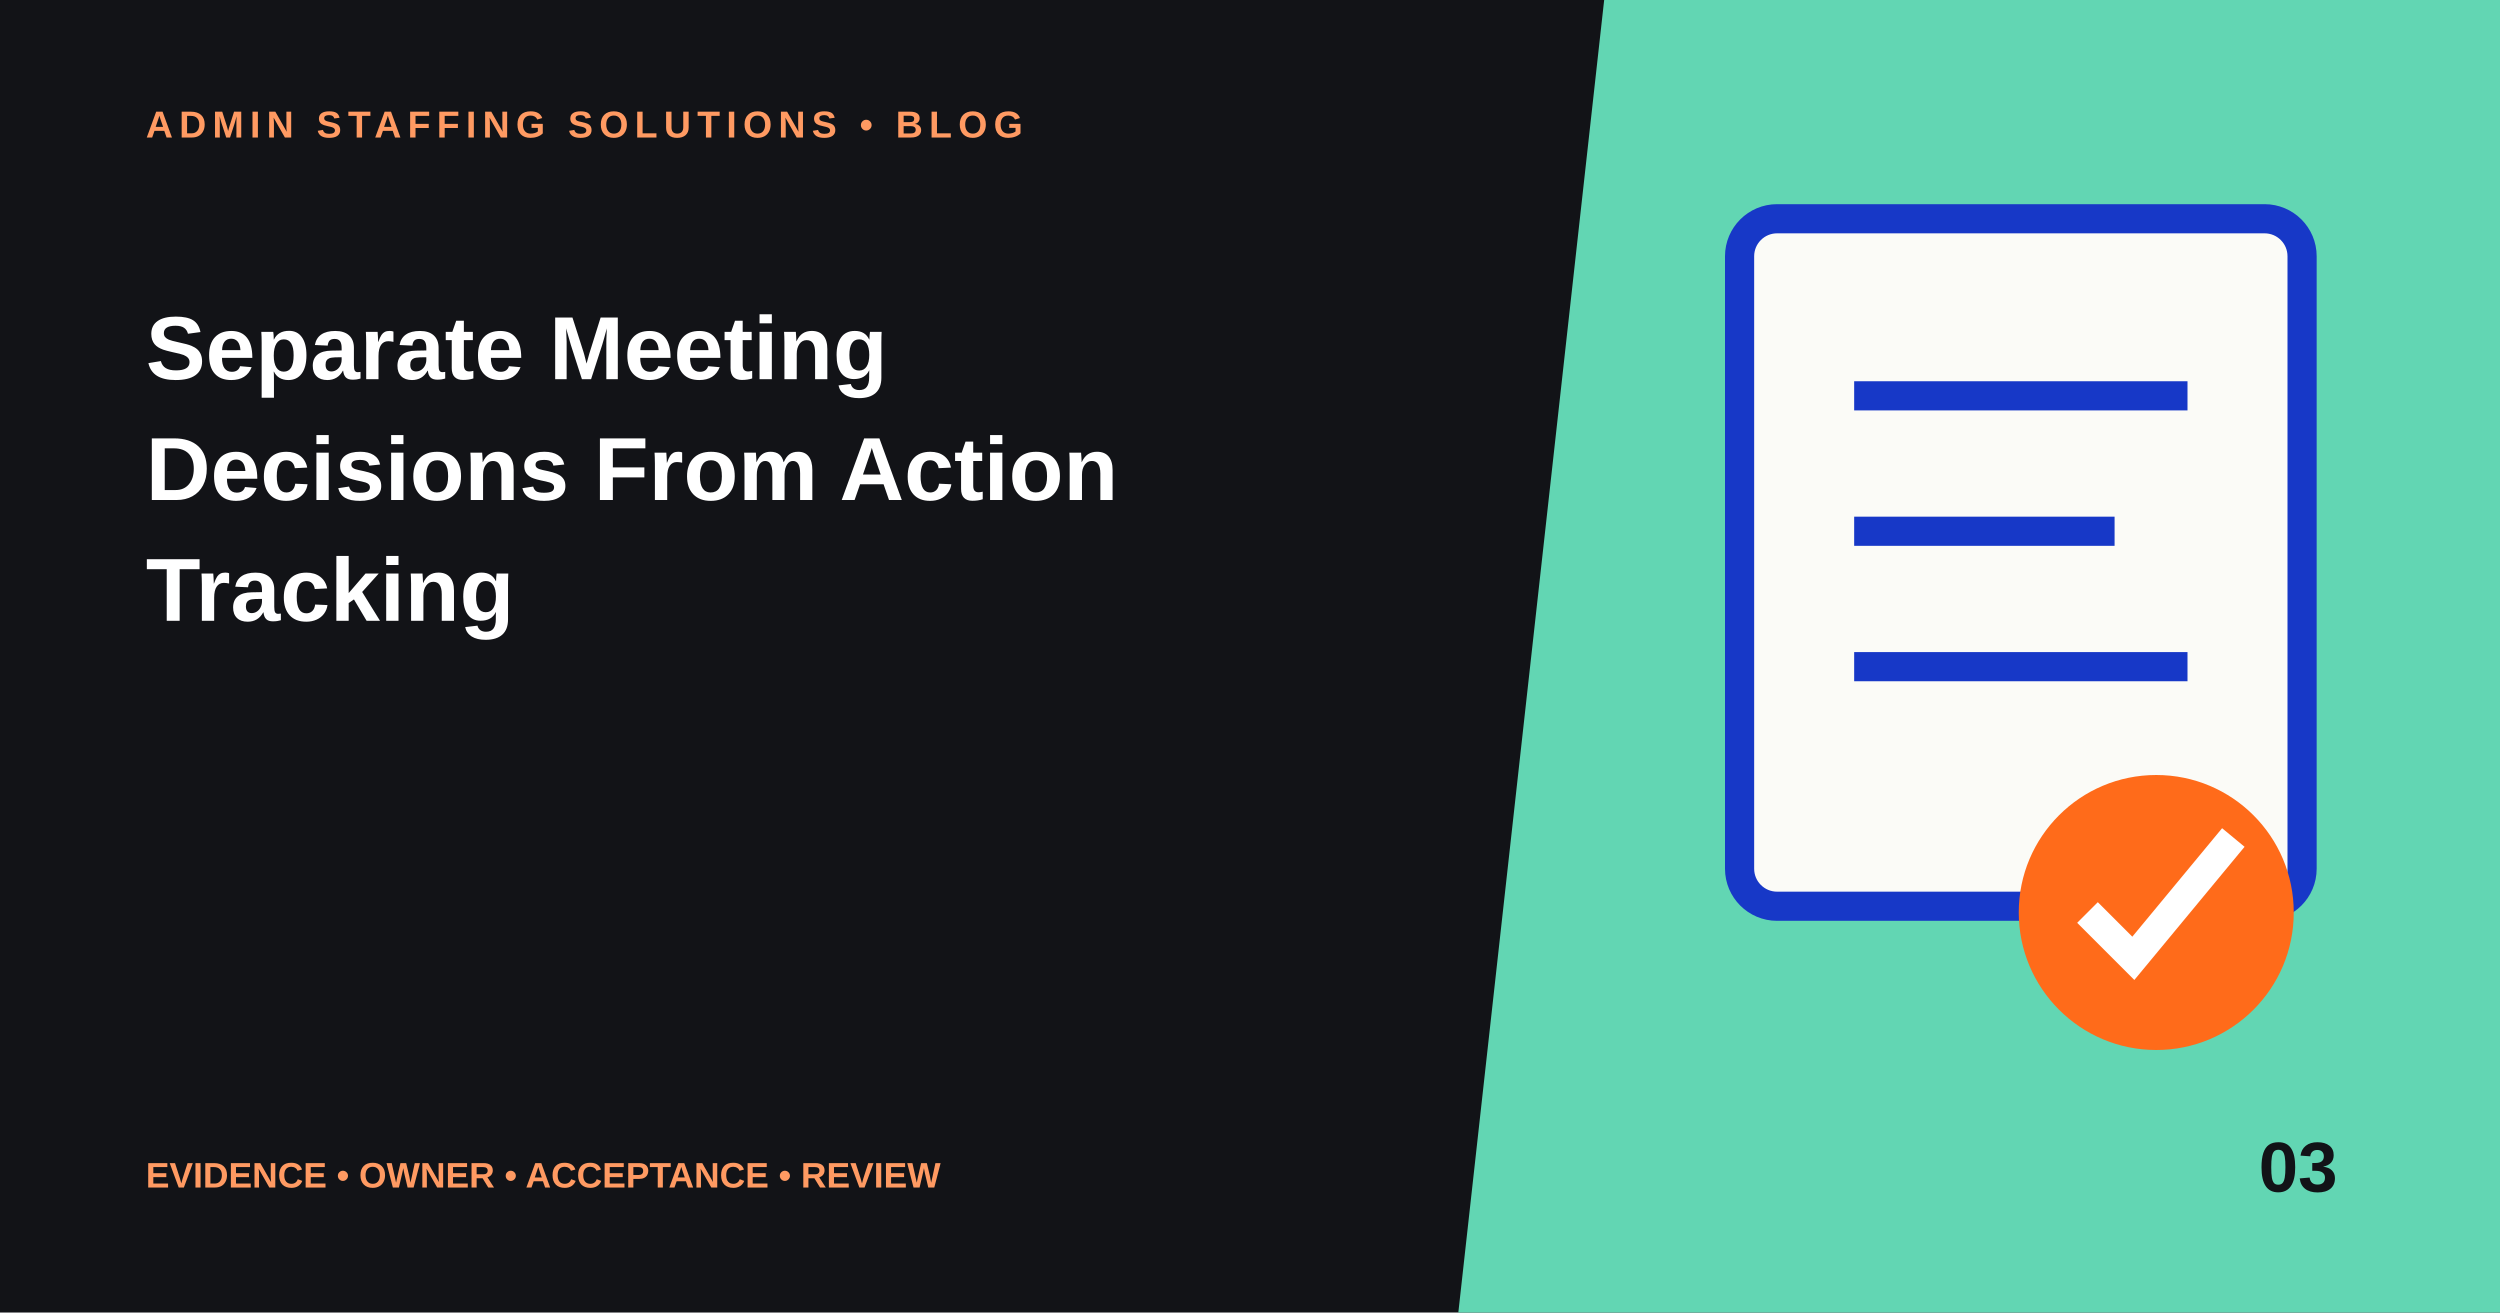
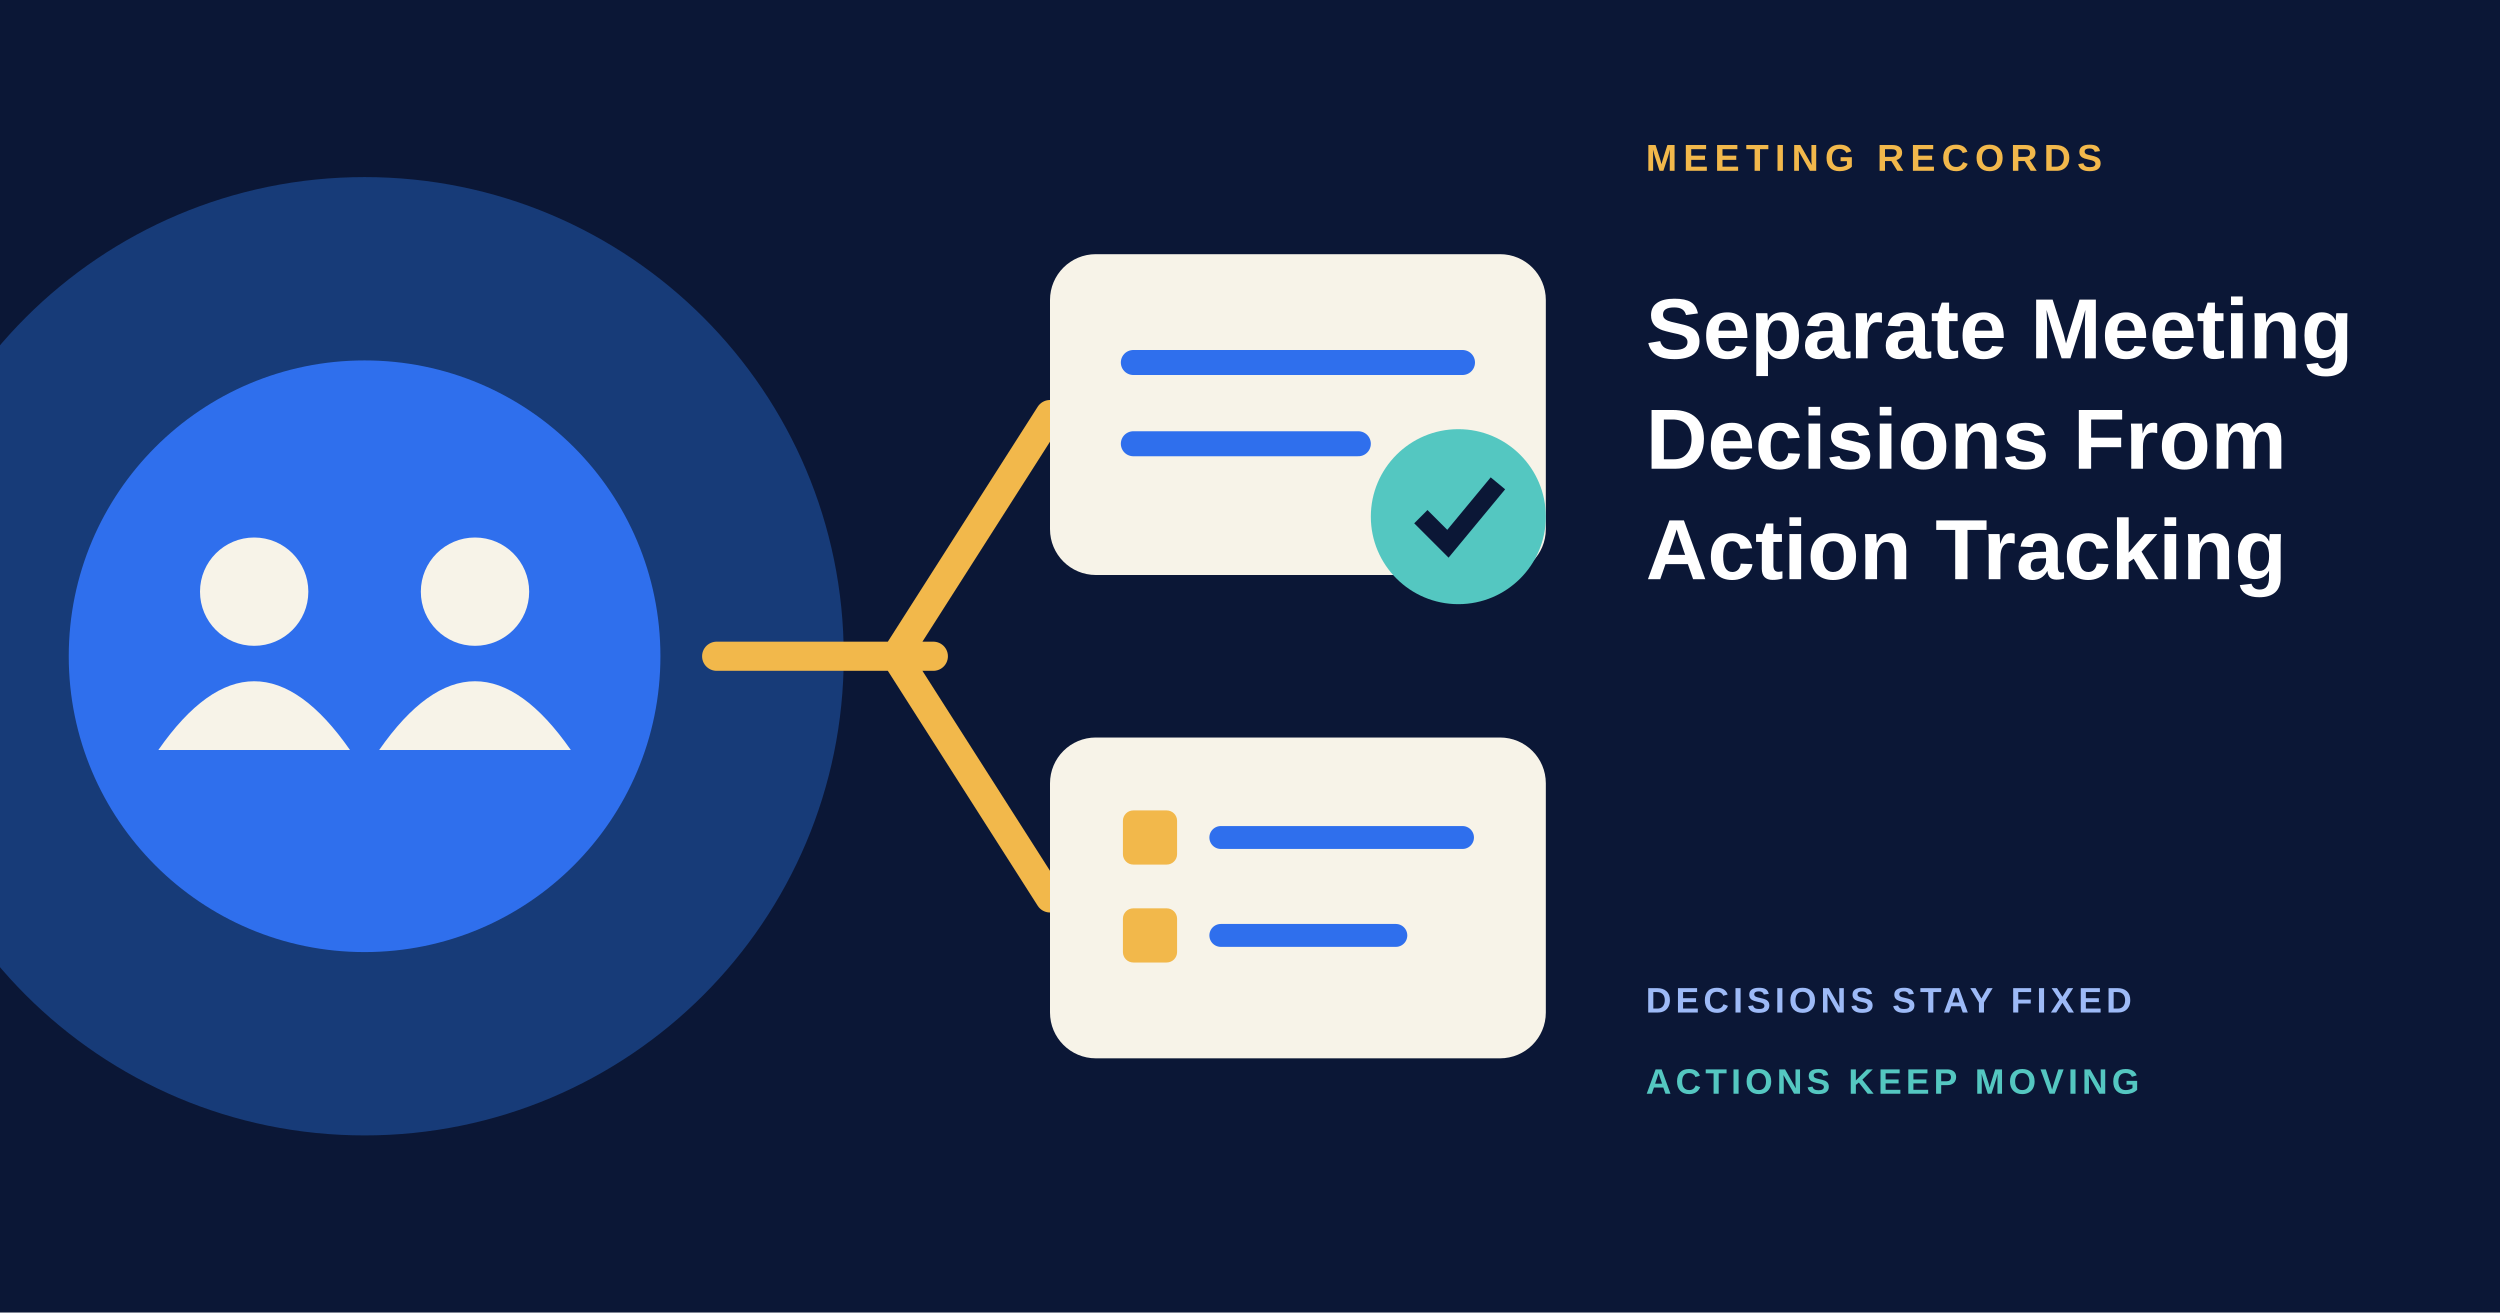
- <svg xmlns="http://www.w3.org/2000/svg" width="1200" height="630" viewBox="0 0 1200 630" role="img" aria-labelledby="t d">
-   <rect width="1200" height="630" fill="#121317" />
-   <path d="M770 0h430v630H700z" fill="#62d6b3" />
-   <rect x="835" y="105" width="270" height="330" rx="18" fill="#fbfbf7" stroke="#1738c7" stroke-width="14" />
-   <path d="M890 190h160M890 255h125M890 320h160" stroke="#1738c7" stroke-width="14" />
-   <circle cx="1035" cy="438" r="66" fill="#ff6b1a" />
-   <path d="m1002 438 22 22 48-58" fill="none" stroke="#fff" stroke-width="14" />
-   <text x="70" y="66" font-family="Arial,sans-serif" font-size="18" font-weight="800" letter-spacing="3" fill="#ff9a62">ADMIN STAFFING SOLUTIONS • BLOG</text>
-   <text x="70" y="182" font-family="Arial,sans-serif" font-size="43" font-weight="800" fill="#fff">Separate Meeting</text>
-   <text x="70" y="240" font-family="Arial,sans-serif" font-size="43" font-weight="800" fill="#fff">Decisions From Action</text>
-   <text x="70" y="298" font-family="Arial,sans-serif" font-size="43" font-weight="800" fill="#fff">Tracking</text>
-   <text x="70" y="570" font-family="Arial,sans-serif" font-size="17" font-weight="800" fill="#ff9a62">EVIDENCE • OWNER • ACCEPTANCE • REVIEW</text>
-   <text x="1122" y="572" text-anchor="end" font-family="Arial,sans-serif" font-size="34" font-weight="800" fill="#121317">03</text>
+ <svg xmlns="http://www.w3.org/2000/svg" width="1200" height="630" viewBox="0 0 1200 630" role="img" aria-labelledby="title desc">
+   <rect width="1200" height="630" fill="#0b1736" />
+   <circle cx="175" cy="315" r="230" fill="#173b78" />
+   <circle cx="175" cy="315" r="142" fill="#2f6fed" />
+   <g fill="#f7f3e8">
+     <circle cx="122" cy="284" r="26" />
+     <circle cx="228" cy="284" r="26" />
+     <path d="M76 360q46-66 92 0ZM182 360q46-66 92 0Z" />
+   </g>
+   <path d="M344 315h104M430 315l74-116M430 315l74 116" fill="none" stroke="#f2b84b" stroke-width="14" stroke-linecap="round" />
+   <g transform="translate(504 122)">
+     <rect width="238" height="154" rx="22" fill="#f7f3e8" />
+     <path d="M40 52h158M40 91h108" stroke="#2f6fed" stroke-width="12" stroke-linecap="round" />
+     <circle cx="196" cy="126" r="42" fill="#54c7c1" />
+     <path d="m178 126 13 13 24-29" fill="none" stroke="#0b1736" stroke-width="9" />
+   </g>
+   <g transform="translate(504 354)">
+     <rect width="238" height="154" rx="22" fill="#f7f3e8" />
+     <rect x="35" y="35" width="26" height="26" rx="5" fill="#f2b84b" />
+     <rect x="35" y="82" width="26" height="26" rx="5" fill="#f2b84b" />
+     <path d="M82 48h116M82 95h84" stroke="#2f6fed" stroke-width="11" stroke-linecap="round" />
+   </g>
+   <text x="790" y="82" font-family="Arial,sans-serif" font-size="18" font-weight="700" letter-spacing="3" fill="#f2b84b">MEETING RECORDS</text>
+   <text x="790" y="172" font-family="Arial,sans-serif" font-size="41" font-weight="800" fill="#fff">
+     <tspan x="790">Separate Meeting</tspan>
+     <tspan x="790" dy="53">Decisions From</tspan>
+     <tspan x="790" dy="53">Action Tracking</tspan>
+   </text>
+   <text x="790" y="486" font-family="Arial,sans-serif" font-size="17" font-weight="700" letter-spacing="2" fill="#9dbaf7">DECISIONS STAY FIXED</text>
+   <text x="790" y="525" font-family="Arial,sans-serif" font-size="17" font-weight="700" letter-spacing="2" fill="#54c7c1">ACTIONS KEEP MOVING</text>
</svg>
